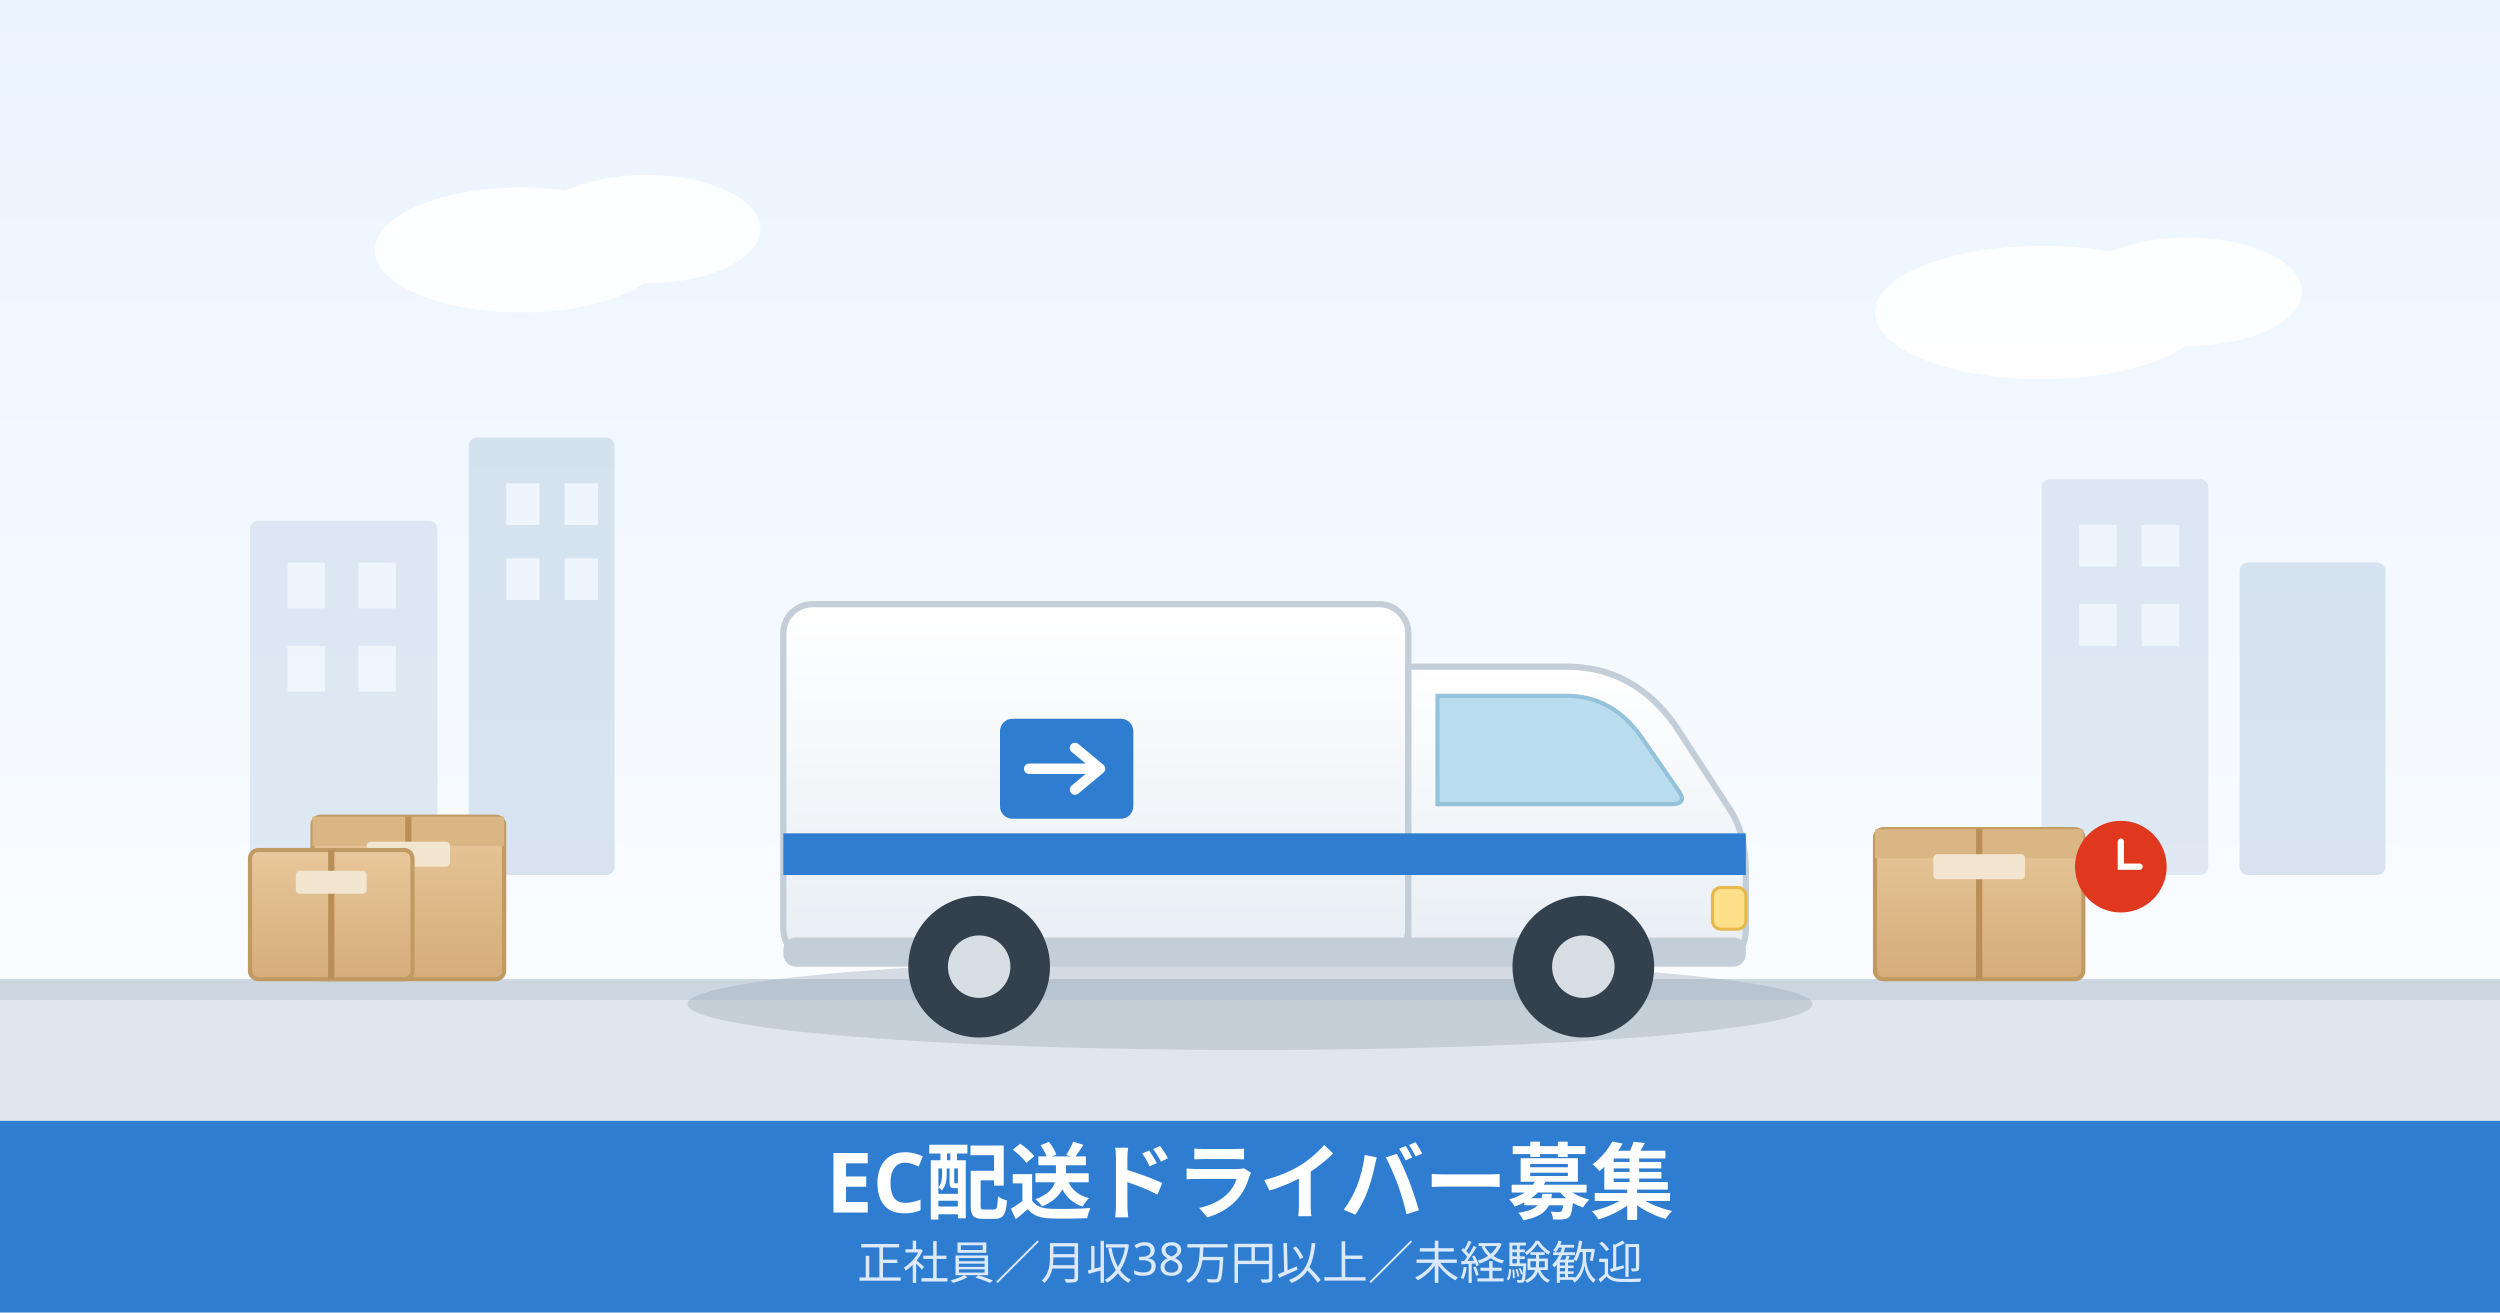
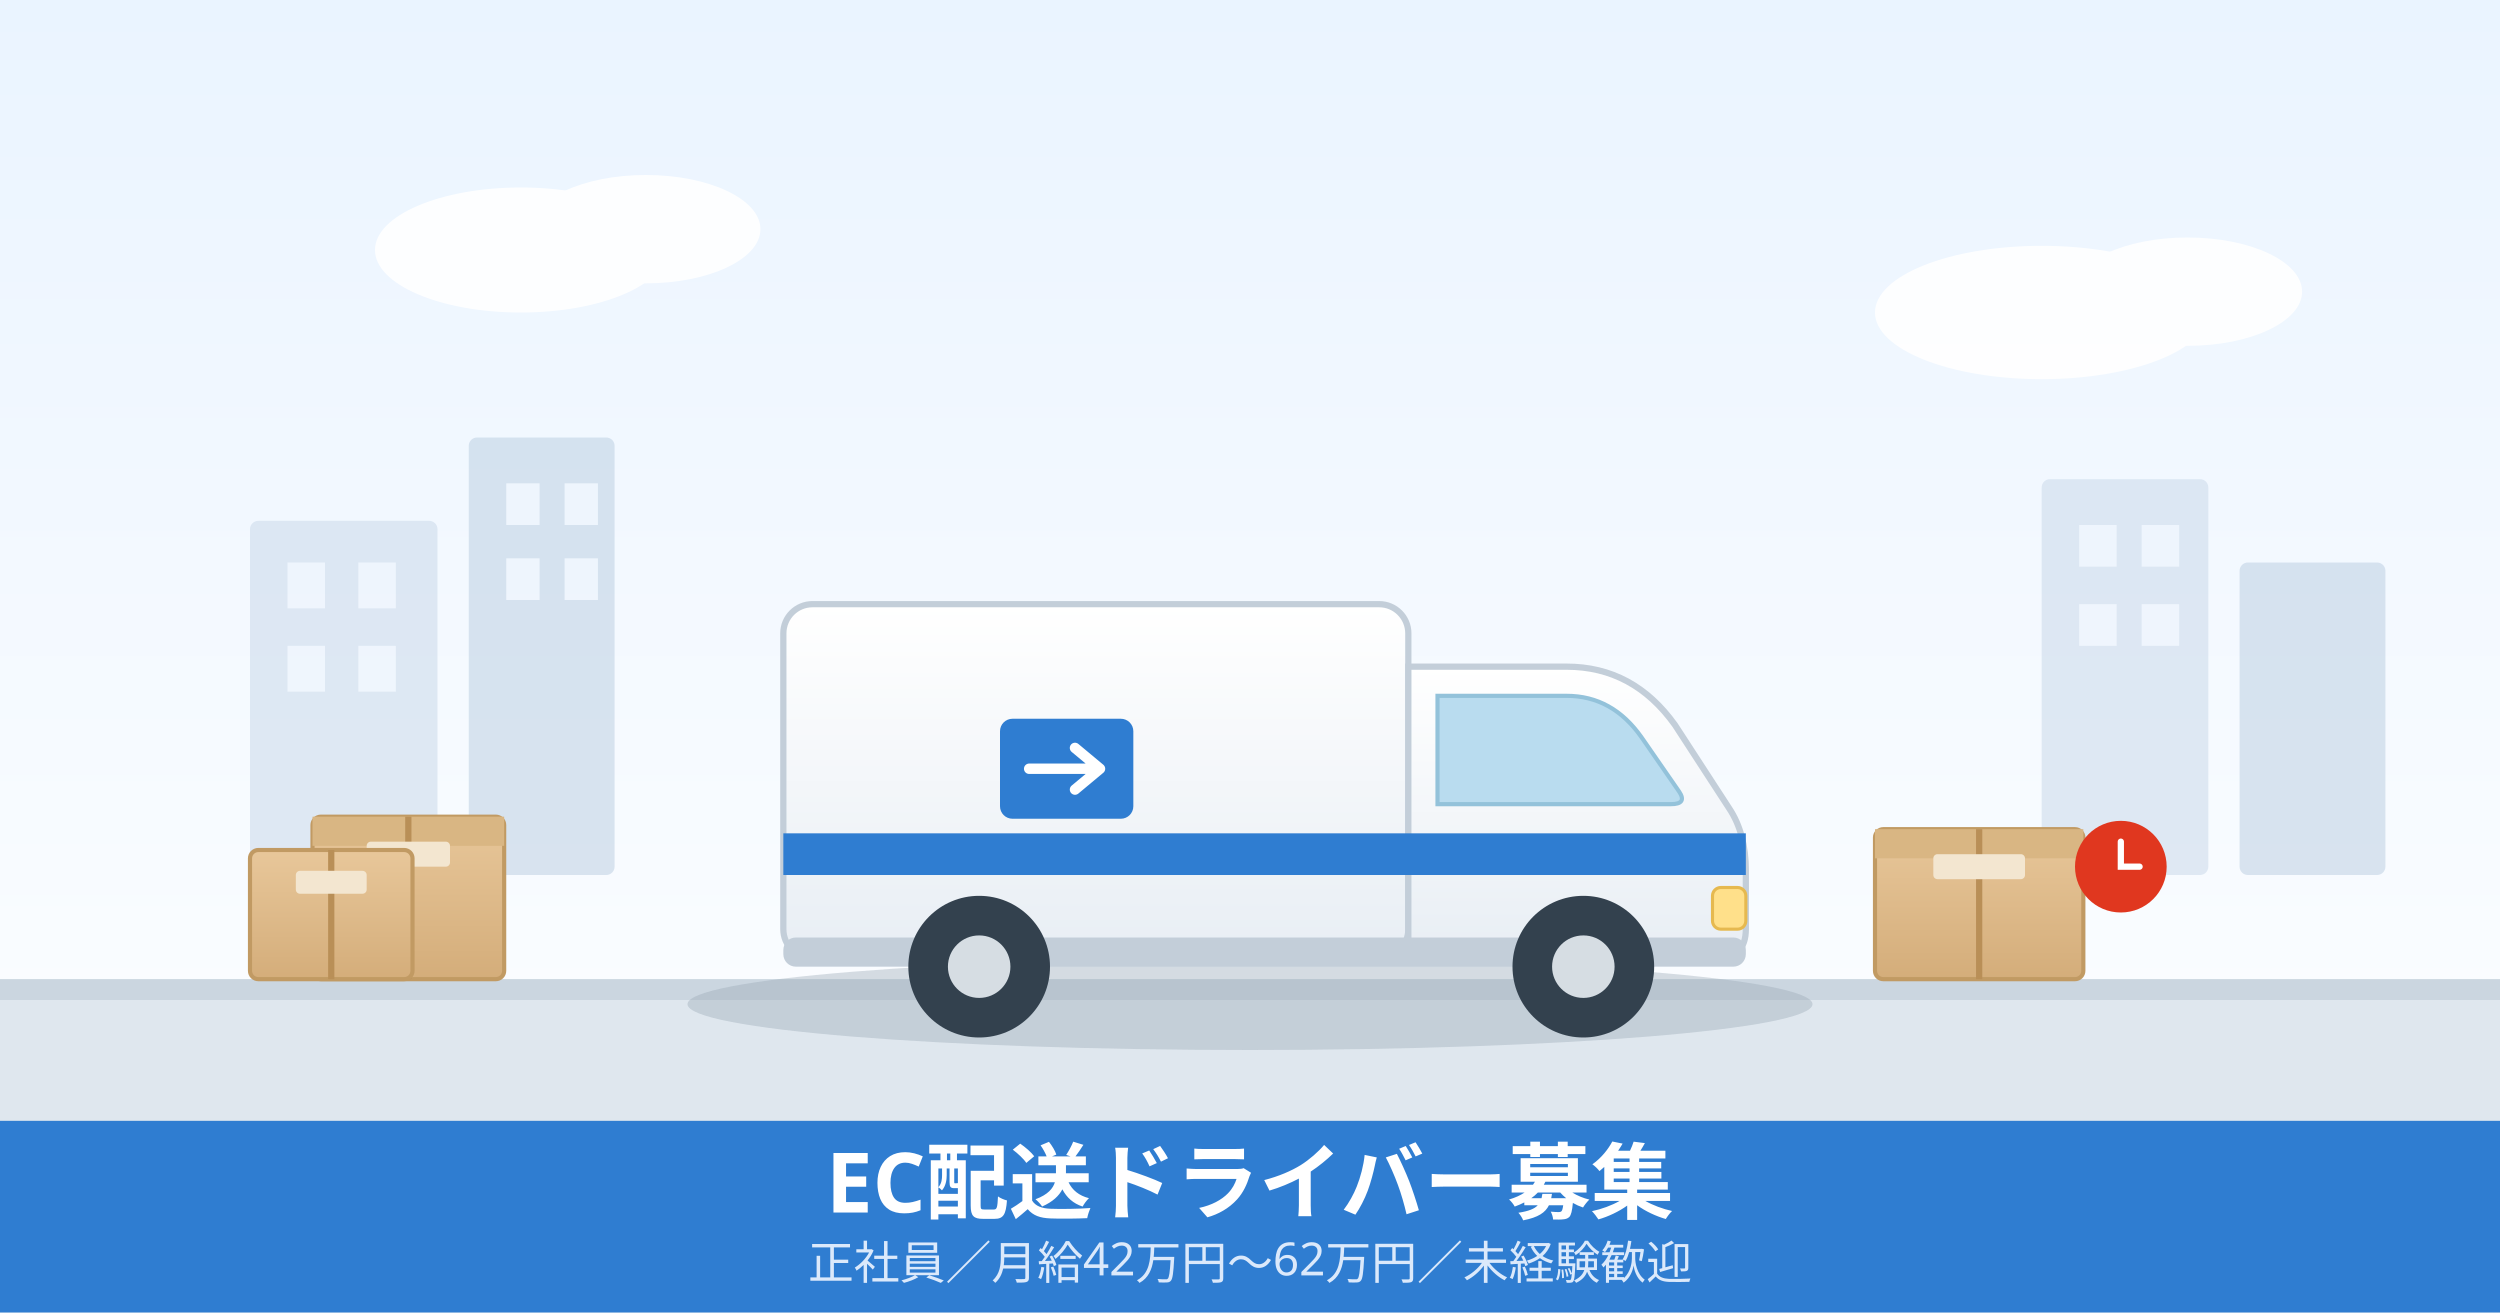
<svg xmlns="http://www.w3.org/2000/svg" viewBox="0 0 1200 630" font-family="'Hiragino Kaku Gothic ProN','Yu Gothic',Meiryo,sans-serif">
  <defs>
    <linearGradient id="bg" x1="0" y1="0" x2="0" y2="1">
      <stop offset="0" stop-color="#eaf4ff" />
      <stop offset="1" stop-color="#ffffff" />
    </linearGradient>
    <linearGradient id="van" x1="0" y1="0" x2="0" y2="1">
      <stop offset="0" stop-color="#ffffff" />
      <stop offset="1" stop-color="#e8eef4" />
    </linearGradient>
    <linearGradient id="box" x1="0" y1="0" x2="0" y2="1">
      <stop offset="0" stop-color="#e8c79a" />
      <stop offset="1" stop-color="#d4ad7a" />
    </linearGradient>
  </defs>
  <rect width="1200" height="630" fill="url(#bg)" />
  <g fill="#ffffff" opacity="0.9">
    <ellipse cx="250" cy="120" rx="70" ry="30" />
    <ellipse cx="310" cy="110" rx="55" ry="26" />
    <ellipse cx="980" cy="150" rx="80" ry="32" />
    <ellipse cx="1050" cy="140" rx="55" ry="26" />
  </g>
  <g opacity="0.5">
    <rect x="120" y="250" width="90" height="170" rx="4" fill="#c5d6e8" />
    <rect x="225" y="210" width="70" height="210" rx="4" fill="#b7cbe0" />
    <rect x="980" y="230" width="80" height="190" rx="4" fill="#c5d6e8" />
    <rect x="1075" y="270" width="70" height="150" rx="4" fill="#b7cbe0" />
    <g fill="#eaf2fb">
      <rect x="138" y="270" width="18" height="22" />
      <rect x="172" y="270" width="18" height="22" />
      <rect x="138" y="310" width="18" height="22" />
      <rect x="172" y="310" width="18" height="22" />
      <rect x="243" y="232" width="16" height="20" />
      <rect x="271" y="232" width="16" height="20" />
      <rect x="243" y="268" width="16" height="20" />
      <rect x="271" y="268" width="16" height="20" />
      <rect x="998" y="252" width="18" height="20" />
      <rect x="1028" y="252" width="18" height="20" />
      <rect x="998" y="290" width="18" height="20" />
      <rect x="1028" y="290" width="18" height="20" />
    </g>
  </g>
  <rect x="0" y="470" width="1200" height="160" fill="#dfe7ee" />
  <rect x="0" y="470" width="1200" height="10" fill="#cbd6e0" />
  <g>
    <rect x="150" y="392" width="92" height="78" rx="4" fill="url(#box)" stroke="#c19a63" stroke-width="2" />
    <rect x="150" y="392" width="92" height="14" fill="#d9b683" />
    <line x1="196" y1="392" x2="196" y2="470" stroke="#b98f57" stroke-width="3" />
    <rect x="176" y="404" width="40" height="12" rx="2" fill="#f3e6d0" />
    <rect x="120" y="408" width="78" height="62" rx="4" fill="url(#box)" stroke="#c19a63" stroke-width="2" />
    <line x1="159" y1="408" x2="159" y2="470" stroke="#b98f57" stroke-width="3" />
    <rect x="142" y="418" width="34" height="11" rx="2" fill="#f3e6d0" />
  </g>
  <g transform="translate(360,250)">
    <ellipse cx="240" cy="232" rx="270" ry="22" fill="#9aa9b6" opacity="0.4" />
    <rect x="16" y="40" width="300" height="170" rx="14" fill="url(#van)" stroke="#c3ced9" stroke-width="3" />
    <path d="M316 70 L392 70 Q424 70 444 98 L470 138 Q478 150 478 168 L478 196 Q478 210 464 210 L316 210 Z" fill="url(#van)" stroke="#c3ced9" stroke-width="3" />
    <path d="M330 84 L392 84 Q414 84 428 104 L446 130 Q450 136 442 136 L330 136 Z" fill="#b9dcef" stroke="#93c2da" stroke-width="2" />
    <rect x="16" y="150" width="462" height="20" fill="#2f7dd1" />
    <g transform="translate(120,95)">
      <rect x="0" y="0" width="64" height="48" rx="6" fill="#2f7dd1" />
      <path d="M14 24 H46 M36 14 L48 24 L36 34" stroke="#ffffff" stroke-width="5" fill="none" stroke-linecap="round" stroke-linejoin="round" />
    </g>
    <rect x="462" y="176" width="16" height="20" rx="4" fill="#ffe08a" stroke="#e6b94f" stroke-width="1.5" />
    <rect x="16" y="200" width="462" height="14" rx="6" fill="#c3ced9" />
    <g>
      <circle cx="110" cy="214" r="34" fill="#33414e" />
      <circle cx="110" cy="214" r="15" fill="#d6dde3" />
      <circle cx="400" cy="214" r="34" fill="#33414e" />
      <circle cx="400" cy="214" r="15" fill="#d6dde3" />
    </g>
  </g>
  <g>
    <rect x="900" y="398" width="100" height="72" rx="4" fill="url(#box)" stroke="#c19a63" stroke-width="2" />
    <rect x="900" y="398" width="100" height="14" fill="#d9b683" />
    <line x1="950" y1="398" x2="950" y2="470" stroke="#b98f57" stroke-width="3" />
    <rect x="928" y="410" width="44" height="12" rx="2" fill="#f3e6d0" />
    <circle cx="1018" cy="416" r="22" fill="#e0371f" />
    <path d="M1018 404 v12 h9" stroke="#fff" stroke-width="3" fill="none" stroke-linecap="round" />
  </g>
  <g>
    <rect x="0" y="538" width="1200" height="92" fill="#2f7dd1" />
    <text x="600" y="582" text-anchor="middle" fill="#ffffff" font-size="40" font-weight="700">EC配送ドライバー募集</text>
-     <text x="600" y="614" text-anchor="middle" fill="#dbe9fb" font-size="22" font-weight="500">正社員／月収38万円以上／未経験歓迎</text>
+     <text x="600" y="614" text-anchor="middle" fill="#dbe9fb" font-size="22" font-weight="500">正社員／月給42万円〜62万円／未経験歓迎</text>
  </g>
</svg>
